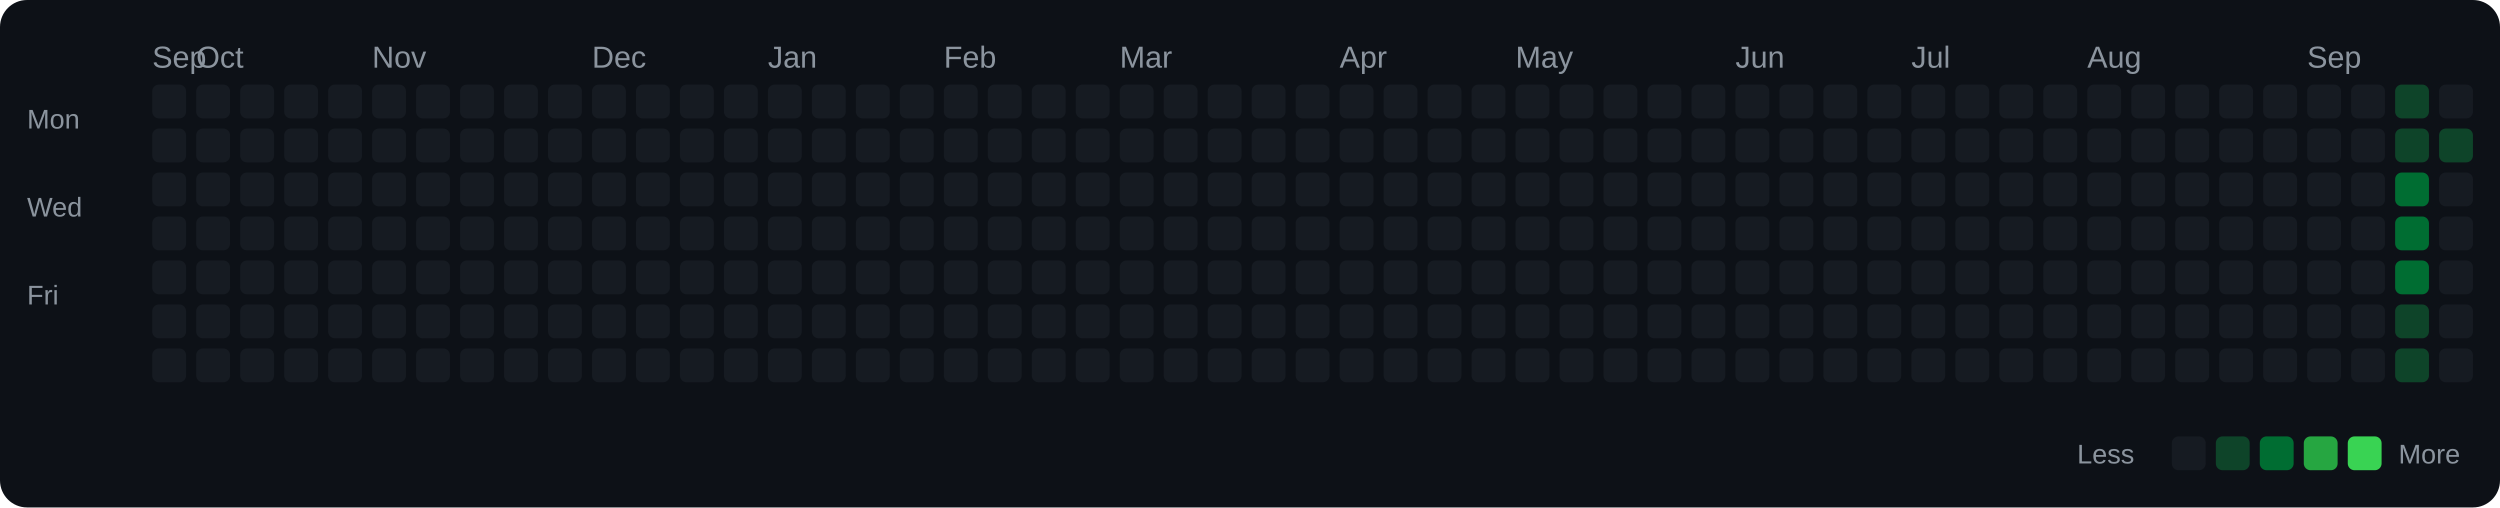
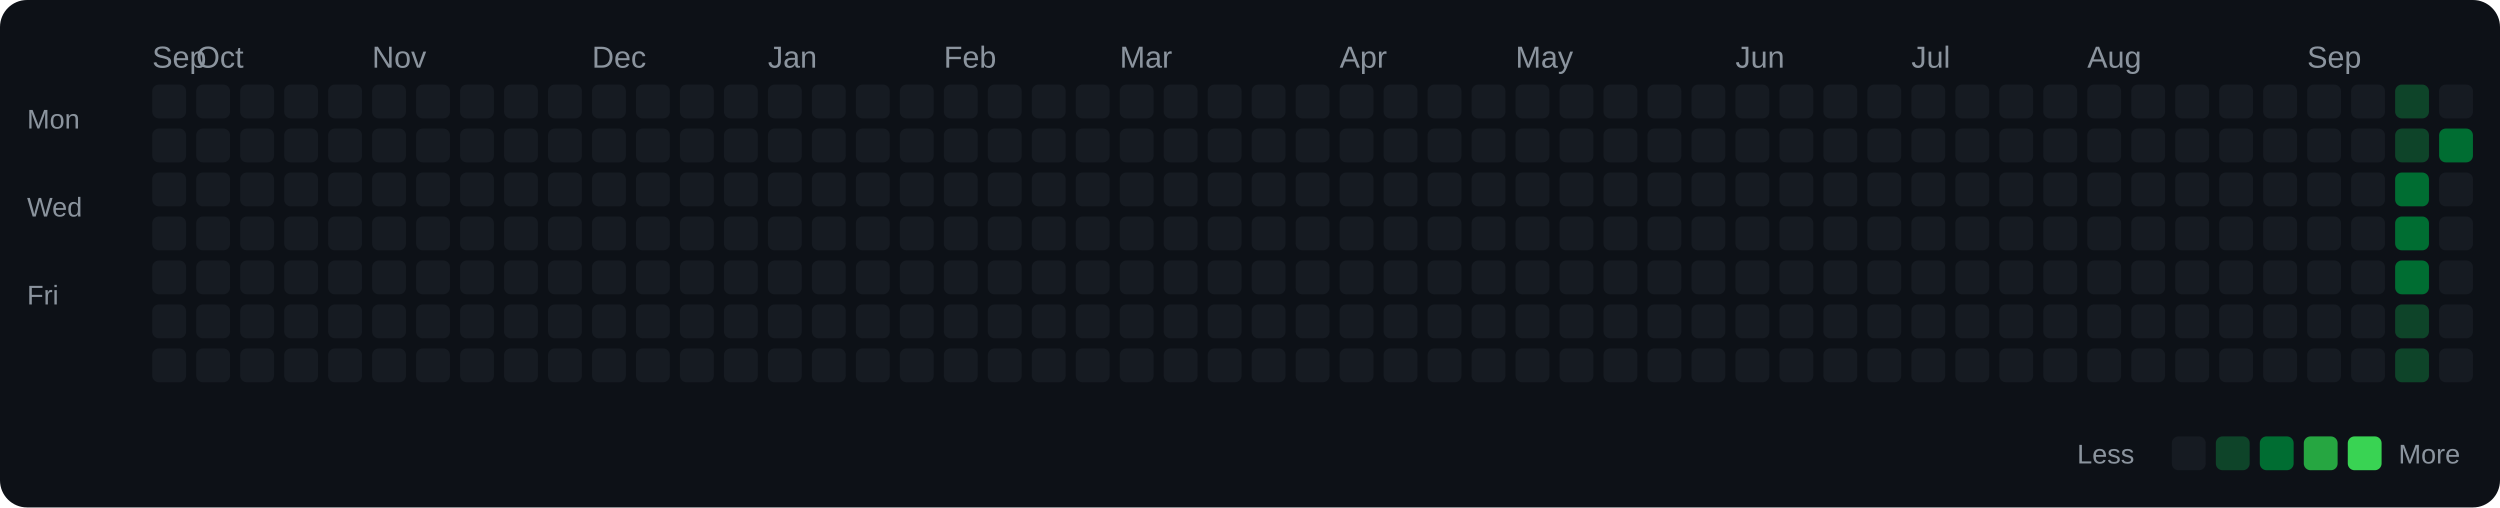
<svg xmlns="http://www.w3.org/2000/svg" width="739" height="150" viewBox="0 0 739 150" role="img" aria-labelledby="title description">
  <rect width="100%" height="100%" fill="#0d1117" rx="8" />
  <text x="45" y="20" fill="#8b949e" font-family="Arial, sans-serif" font-size="9"> Sep </text>
  <text x="58" y="20" fill="#8b949e" font-family="Arial, sans-serif" font-size="9"> Oct </text>
  <text x="110" y="20" fill="#8b949e" font-family="Arial, sans-serif" font-size="9"> Nov </text>
  <text x="175" y="20" fill="#8b949e" font-family="Arial, sans-serif" font-size="9"> Dec </text>
  <text x="227" y="20" fill="#8b949e" font-family="Arial, sans-serif" font-size="9"> Jan </text>
  <text x="279" y="20" fill="#8b949e" font-family="Arial, sans-serif" font-size="9"> Feb </text>
  <text x="331" y="20" fill="#8b949e" font-family="Arial, sans-serif" font-size="9"> Mar </text>
  <text x="396" y="20" fill="#8b949e" font-family="Arial, sans-serif" font-size="9"> Apr </text>
  <text x="448" y="20" fill="#8b949e" font-family="Arial, sans-serif" font-size="9"> May </text>
  <text x="513" y="20" fill="#8b949e" font-family="Arial, sans-serif" font-size="9"> Jun </text>
  <text x="565" y="20" fill="#8b949e" font-family="Arial, sans-serif" font-size="9"> Jul </text>
  <text x="617" y="20" fill="#8b949e" font-family="Arial, sans-serif" font-size="9"> Aug </text>
  <text x="682" y="20" fill="#8b949e" font-family="Arial, sans-serif" font-size="9"> Sep </text>
  <rect x="45" y="25" width="10" height="10" rx="2" fill="#161b22"> </rect>
  <rect x="45" y="38" width="10" height="10" rx="2" fill="#161b22"> </rect>
  <rect x="45" y="51" width="10" height="10" rx="2" fill="#161b22"> </rect>
  <rect x="45" y="64" width="10" height="10" rx="2" fill="#161b22"> </rect>
  <rect x="45" y="77" width="10" height="10" rx="2" fill="#161b22"> </rect>
  <rect x="45" y="90" width="10" height="10" rx="2" fill="#161b22"> </rect>
  <rect x="45" y="103" width="10" height="10" rx="2" fill="#161b22"> </rect>
  <rect x="58" y="25" width="10" height="10" rx="2" fill="#161b22"> </rect>
  <rect x="58" y="38" width="10" height="10" rx="2" fill="#161b22"> </rect>
  <rect x="58" y="51" width="10" height="10" rx="2" fill="#161b22"> </rect>
  <rect x="58" y="64" width="10" height="10" rx="2" fill="#161b22"> </rect>
  <rect x="58" y="77" width="10" height="10" rx="2" fill="#161b22"> </rect>
  <rect x="58" y="90" width="10" height="10" rx="2" fill="#161b22"> </rect>
  <rect x="58" y="103" width="10" height="10" rx="2" fill="#161b22"> </rect>
  <rect x="71" y="25" width="10" height="10" rx="2" fill="#161b22"> </rect>
  <rect x="71" y="38" width="10" height="10" rx="2" fill="#161b22"> </rect>
  <rect x="71" y="51" width="10" height="10" rx="2" fill="#161b22"> </rect>
  <rect x="71" y="64" width="10" height="10" rx="2" fill="#161b22"> </rect>
  <rect x="71" y="77" width="10" height="10" rx="2" fill="#161b22"> </rect>
  <rect x="71" y="90" width="10" height="10" rx="2" fill="#161b22"> </rect>
  <rect x="71" y="103" width="10" height="10" rx="2" fill="#161b22"> </rect>
  <rect x="84" y="25" width="10" height="10" rx="2" fill="#161b22"> </rect>
  <rect x="84" y="38" width="10" height="10" rx="2" fill="#161b22"> </rect>
  <rect x="84" y="51" width="10" height="10" rx="2" fill="#161b22"> </rect>
  <rect x="84" y="64" width="10" height="10" rx="2" fill="#161b22"> </rect>
  <rect x="84" y="77" width="10" height="10" rx="2" fill="#161b22"> </rect>
  <rect x="84" y="90" width="10" height="10" rx="2" fill="#161b22"> </rect>
  <rect x="84" y="103" width="10" height="10" rx="2" fill="#161b22"> </rect>
  <rect x="97" y="25" width="10" height="10" rx="2" fill="#161b22"> </rect>
  <rect x="97" y="38" width="10" height="10" rx="2" fill="#161b22"> </rect>
  <rect x="97" y="51" width="10" height="10" rx="2" fill="#161b22"> </rect>
  <rect x="97" y="64" width="10" height="10" rx="2" fill="#161b22"> </rect>
  <rect x="97" y="77" width="10" height="10" rx="2" fill="#161b22"> </rect>
  <rect x="97" y="90" width="10" height="10" rx="2" fill="#161b22"> </rect>
  <rect x="97" y="103" width="10" height="10" rx="2" fill="#161b22"> </rect>
  <rect x="110" y="25" width="10" height="10" rx="2" fill="#161b22"> </rect>
  <rect x="110" y="38" width="10" height="10" rx="2" fill="#161b22"> </rect>
  <rect x="110" y="51" width="10" height="10" rx="2" fill="#161b22"> </rect>
  <rect x="110" y="64" width="10" height="10" rx="2" fill="#161b22"> </rect>
  <rect x="110" y="77" width="10" height="10" rx="2" fill="#161b22"> </rect>
  <rect x="110" y="90" width="10" height="10" rx="2" fill="#161b22"> </rect>
  <rect x="110" y="103" width="10" height="10" rx="2" fill="#161b22"> </rect>
  <rect x="123" y="25" width="10" height="10" rx="2" fill="#161b22"> </rect>
  <rect x="123" y="38" width="10" height="10" rx="2" fill="#161b22"> </rect>
  <rect x="123" y="51" width="10" height="10" rx="2" fill="#161b22"> </rect>
  <rect x="123" y="64" width="10" height="10" rx="2" fill="#161b22"> </rect>
  <rect x="123" y="77" width="10" height="10" rx="2" fill="#161b22"> </rect>
  <rect x="123" y="90" width="10" height="10" rx="2" fill="#161b22"> </rect>
  <rect x="123" y="103" width="10" height="10" rx="2" fill="#161b22"> </rect>
  <rect x="136" y="25" width="10" height="10" rx="2" fill="#161b22"> </rect>
  <rect x="136" y="38" width="10" height="10" rx="2" fill="#161b22"> </rect>
  <rect x="136" y="51" width="10" height="10" rx="2" fill="#161b22"> </rect>
  <rect x="136" y="64" width="10" height="10" rx="2" fill="#161b22"> </rect>
  <rect x="136" y="77" width="10" height="10" rx="2" fill="#161b22"> </rect>
  <rect x="136" y="90" width="10" height="10" rx="2" fill="#161b22"> </rect>
  <rect x="136" y="103" width="10" height="10" rx="2" fill="#161b22"> </rect>
  <rect x="149" y="25" width="10" height="10" rx="2" fill="#161b22"> </rect>
  <rect x="149" y="38" width="10" height="10" rx="2" fill="#161b22"> </rect>
  <rect x="149" y="51" width="10" height="10" rx="2" fill="#161b22"> </rect>
  <rect x="149" y="64" width="10" height="10" rx="2" fill="#161b22"> </rect>
  <rect x="149" y="77" width="10" height="10" rx="2" fill="#161b22"> </rect>
  <rect x="149" y="90" width="10" height="10" rx="2" fill="#161b22"> </rect>
  <rect x="149" y="103" width="10" height="10" rx="2" fill="#161b22"> </rect>
  <rect x="162" y="25" width="10" height="10" rx="2" fill="#161b22"> </rect>
  <rect x="162" y="38" width="10" height="10" rx="2" fill="#161b22"> </rect>
  <rect x="162" y="51" width="10" height="10" rx="2" fill="#161b22"> </rect>
  <rect x="162" y="64" width="10" height="10" rx="2" fill="#161b22"> </rect>
  <rect x="162" y="77" width="10" height="10" rx="2" fill="#161b22"> </rect>
  <rect x="162" y="90" width="10" height="10" rx="2" fill="#161b22"> </rect>
  <rect x="162" y="103" width="10" height="10" rx="2" fill="#161b22"> </rect>
  <rect x="175" y="25" width="10" height="10" rx="2" fill="#161b22"> </rect>
  <rect x="175" y="38" width="10" height="10" rx="2" fill="#161b22"> </rect>
  <rect x="175" y="51" width="10" height="10" rx="2" fill="#161b22"> </rect>
  <rect x="175" y="64" width="10" height="10" rx="2" fill="#161b22"> </rect>
  <rect x="175" y="77" width="10" height="10" rx="2" fill="#161b22"> </rect>
  <rect x="175" y="90" width="10" height="10" rx="2" fill="#161b22"> </rect>
  <rect x="175" y="103" width="10" height="10" rx="2" fill="#161b22"> </rect>
  <rect x="188" y="25" width="10" height="10" rx="2" fill="#161b22"> </rect>
  <rect x="188" y="38" width="10" height="10" rx="2" fill="#161b22"> </rect>
  <rect x="188" y="51" width="10" height="10" rx="2" fill="#161b22"> </rect>
  <rect x="188" y="64" width="10" height="10" rx="2" fill="#161b22"> </rect>
  <rect x="188" y="77" width="10" height="10" rx="2" fill="#161b22"> </rect>
  <rect x="188" y="90" width="10" height="10" rx="2" fill="#161b22"> </rect>
  <rect x="188" y="103" width="10" height="10" rx="2" fill="#161b22"> </rect>
  <rect x="201" y="25" width="10" height="10" rx="2" fill="#161b22"> </rect>
  <rect x="201" y="38" width="10" height="10" rx="2" fill="#161b22"> </rect>
  <rect x="201" y="51" width="10" height="10" rx="2" fill="#161b22"> </rect>
  <rect x="201" y="64" width="10" height="10" rx="2" fill="#161b22"> </rect>
  <rect x="201" y="77" width="10" height="10" rx="2" fill="#161b22"> </rect>
  <rect x="201" y="90" width="10" height="10" rx="2" fill="#161b22"> </rect>
  <rect x="201" y="103" width="10" height="10" rx="2" fill="#161b22"> </rect>
  <rect x="214" y="25" width="10" height="10" rx="2" fill="#161b22"> </rect>
  <rect x="214" y="38" width="10" height="10" rx="2" fill="#161b22"> </rect>
  <rect x="214" y="51" width="10" height="10" rx="2" fill="#161b22"> </rect>
  <rect x="214" y="64" width="10" height="10" rx="2" fill="#161b22"> </rect>
  <rect x="214" y="77" width="10" height="10" rx="2" fill="#161b22"> </rect>
  <rect x="214" y="90" width="10" height="10" rx="2" fill="#161b22"> </rect>
  <rect x="214" y="103" width="10" height="10" rx="2" fill="#161b22"> </rect>
  <rect x="227" y="25" width="10" height="10" rx="2" fill="#161b22"> </rect>
  <rect x="227" y="38" width="10" height="10" rx="2" fill="#161b22"> </rect>
  <rect x="227" y="51" width="10" height="10" rx="2" fill="#161b22"> </rect>
  <rect x="227" y="64" width="10" height="10" rx="2" fill="#161b22"> </rect>
  <rect x="227" y="77" width="10" height="10" rx="2" fill="#161b22"> </rect>
  <rect x="227" y="90" width="10" height="10" rx="2" fill="#161b22"> </rect>
  <rect x="227" y="103" width="10" height="10" rx="2" fill="#161b22"> </rect>
  <rect x="240" y="25" width="10" height="10" rx="2" fill="#161b22"> </rect>
  <rect x="240" y="38" width="10" height="10" rx="2" fill="#161b22"> </rect>
  <rect x="240" y="51" width="10" height="10" rx="2" fill="#161b22"> </rect>
  <rect x="240" y="64" width="10" height="10" rx="2" fill="#161b22"> </rect>
  <rect x="240" y="77" width="10" height="10" rx="2" fill="#161b22"> </rect>
  <rect x="240" y="90" width="10" height="10" rx="2" fill="#161b22"> </rect>
  <rect x="240" y="103" width="10" height="10" rx="2" fill="#161b22"> </rect>
  <rect x="253" y="25" width="10" height="10" rx="2" fill="#161b22"> </rect>
  <rect x="253" y="38" width="10" height="10" rx="2" fill="#161b22"> </rect>
  <rect x="253" y="51" width="10" height="10" rx="2" fill="#161b22"> </rect>
  <rect x="253" y="64" width="10" height="10" rx="2" fill="#161b22"> </rect>
  <rect x="253" y="77" width="10" height="10" rx="2" fill="#161b22"> </rect>
  <rect x="253" y="90" width="10" height="10" rx="2" fill="#161b22"> </rect>
  <rect x="253" y="103" width="10" height="10" rx="2" fill="#161b22"> </rect>
  <rect x="266" y="25" width="10" height="10" rx="2" fill="#161b22"> </rect>
  <rect x="266" y="38" width="10" height="10" rx="2" fill="#161b22"> </rect>
  <rect x="266" y="51" width="10" height="10" rx="2" fill="#161b22"> </rect>
  <rect x="266" y="64" width="10" height="10" rx="2" fill="#161b22"> </rect>
  <rect x="266" y="77" width="10" height="10" rx="2" fill="#161b22"> </rect>
  <rect x="266" y="90" width="10" height="10" rx="2" fill="#161b22"> </rect>
  <rect x="266" y="103" width="10" height="10" rx="2" fill="#161b22"> </rect>
  <rect x="279" y="25" width="10" height="10" rx="2" fill="#161b22"> </rect>
  <rect x="279" y="38" width="10" height="10" rx="2" fill="#161b22"> </rect>
  <rect x="279" y="51" width="10" height="10" rx="2" fill="#161b22"> </rect>
  <rect x="279" y="64" width="10" height="10" rx="2" fill="#161b22"> </rect>
  <rect x="279" y="77" width="10" height="10" rx="2" fill="#161b22"> </rect>
  <rect x="279" y="90" width="10" height="10" rx="2" fill="#161b22"> </rect>
  <rect x="279" y="103" width="10" height="10" rx="2" fill="#161b22"> </rect>
  <rect x="292" y="25" width="10" height="10" rx="2" fill="#161b22"> </rect>
  <rect x="292" y="38" width="10" height="10" rx="2" fill="#161b22"> </rect>
  <rect x="292" y="51" width="10" height="10" rx="2" fill="#161b22"> </rect>
  <rect x="292" y="64" width="10" height="10" rx="2" fill="#161b22"> </rect>
  <rect x="292" y="77" width="10" height="10" rx="2" fill="#161b22"> </rect>
  <rect x="292" y="90" width="10" height="10" rx="2" fill="#161b22"> </rect>
  <rect x="292" y="103" width="10" height="10" rx="2" fill="#161b22"> </rect>
  <rect x="305" y="25" width="10" height="10" rx="2" fill="#161b22"> </rect>
  <rect x="305" y="38" width="10" height="10" rx="2" fill="#161b22"> </rect>
  <rect x="305" y="51" width="10" height="10" rx="2" fill="#161b22"> </rect>
  <rect x="305" y="64" width="10" height="10" rx="2" fill="#161b22"> </rect>
  <rect x="305" y="77" width="10" height="10" rx="2" fill="#161b22"> </rect>
  <rect x="305" y="90" width="10" height="10" rx="2" fill="#161b22"> </rect>
  <rect x="305" y="103" width="10" height="10" rx="2" fill="#161b22"> </rect>
  <rect x="318" y="25" width="10" height="10" rx="2" fill="#161b22"> </rect>
  <rect x="318" y="38" width="10" height="10" rx="2" fill="#161b22"> </rect>
  <rect x="318" y="51" width="10" height="10" rx="2" fill="#161b22"> </rect>
  <rect x="318" y="64" width="10" height="10" rx="2" fill="#161b22"> </rect>
  <rect x="318" y="77" width="10" height="10" rx="2" fill="#161b22"> </rect>
  <rect x="318" y="90" width="10" height="10" rx="2" fill="#161b22"> </rect>
  <rect x="318" y="103" width="10" height="10" rx="2" fill="#161b22"> </rect>
  <rect x="331" y="25" width="10" height="10" rx="2" fill="#161b22"> </rect>
  <rect x="331" y="38" width="10" height="10" rx="2" fill="#161b22"> </rect>
  <rect x="331" y="51" width="10" height="10" rx="2" fill="#161b22"> </rect>
  <rect x="331" y="64" width="10" height="10" rx="2" fill="#161b22"> </rect>
  <rect x="331" y="77" width="10" height="10" rx="2" fill="#161b22"> </rect>
  <rect x="331" y="90" width="10" height="10" rx="2" fill="#161b22"> </rect>
  <rect x="331" y="103" width="10" height="10" rx="2" fill="#161b22"> </rect>
  <rect x="344" y="25" width="10" height="10" rx="2" fill="#161b22"> </rect>
  <rect x="344" y="38" width="10" height="10" rx="2" fill="#161b22"> </rect>
  <rect x="344" y="51" width="10" height="10" rx="2" fill="#161b22"> </rect>
  <rect x="344" y="64" width="10" height="10" rx="2" fill="#161b22"> </rect>
  <rect x="344" y="77" width="10" height="10" rx="2" fill="#161b22"> </rect>
  <rect x="344" y="90" width="10" height="10" rx="2" fill="#161b22"> </rect>
  <rect x="344" y="103" width="10" height="10" rx="2" fill="#161b22"> </rect>
  <rect x="357" y="25" width="10" height="10" rx="2" fill="#161b22"> </rect>
  <rect x="357" y="38" width="10" height="10" rx="2" fill="#161b22"> </rect>
  <rect x="357" y="51" width="10" height="10" rx="2" fill="#161b22"> </rect>
  <rect x="357" y="64" width="10" height="10" rx="2" fill="#161b22"> </rect>
  <rect x="357" y="77" width="10" height="10" rx="2" fill="#161b22"> </rect>
  <rect x="357" y="90" width="10" height="10" rx="2" fill="#161b22"> </rect>
  <rect x="357" y="103" width="10" height="10" rx="2" fill="#161b22"> </rect>
  <rect x="370" y="25" width="10" height="10" rx="2" fill="#161b22"> </rect>
  <rect x="370" y="38" width="10" height="10" rx="2" fill="#161b22"> </rect>
  <rect x="370" y="51" width="10" height="10" rx="2" fill="#161b22"> </rect>
  <rect x="370" y="64" width="10" height="10" rx="2" fill="#161b22"> </rect>
  <rect x="370" y="77" width="10" height="10" rx="2" fill="#161b22"> </rect>
  <rect x="370" y="90" width="10" height="10" rx="2" fill="#161b22"> </rect>
  <rect x="370" y="103" width="10" height="10" rx="2" fill="#161b22"> </rect>
  <rect x="383" y="25" width="10" height="10" rx="2" fill="#161b22"> </rect>
  <rect x="383" y="38" width="10" height="10" rx="2" fill="#161b22"> </rect>
  <rect x="383" y="51" width="10" height="10" rx="2" fill="#161b22"> </rect>
  <rect x="383" y="64" width="10" height="10" rx="2" fill="#161b22"> </rect>
  <rect x="383" y="77" width="10" height="10" rx="2" fill="#161b22"> </rect>
  <rect x="383" y="90" width="10" height="10" rx="2" fill="#161b22"> </rect>
  <rect x="383" y="103" width="10" height="10" rx="2" fill="#161b22"> </rect>
  <rect x="396" y="25" width="10" height="10" rx="2" fill="#161b22"> </rect>
  <rect x="396" y="38" width="10" height="10" rx="2" fill="#161b22"> </rect>
  <rect x="396" y="51" width="10" height="10" rx="2" fill="#161b22"> </rect>
  <rect x="396" y="64" width="10" height="10" rx="2" fill="#161b22"> </rect>
  <rect x="396" y="77" width="10" height="10" rx="2" fill="#161b22"> </rect>
  <rect x="396" y="90" width="10" height="10" rx="2" fill="#161b22"> </rect>
  <rect x="396" y="103" width="10" height="10" rx="2" fill="#161b22"> </rect>
  <rect x="409" y="25" width="10" height="10" rx="2" fill="#161b22"> </rect>
  <rect x="409" y="38" width="10" height="10" rx="2" fill="#161b22"> </rect>
  <rect x="409" y="51" width="10" height="10" rx="2" fill="#161b22"> </rect>
  <rect x="409" y="64" width="10" height="10" rx="2" fill="#161b22"> </rect>
  <rect x="409" y="77" width="10" height="10" rx="2" fill="#161b22"> </rect>
  <rect x="409" y="90" width="10" height="10" rx="2" fill="#161b22"> </rect>
  <rect x="409" y="103" width="10" height="10" rx="2" fill="#161b22"> </rect>
  <rect x="422" y="25" width="10" height="10" rx="2" fill="#161b22"> </rect>
  <rect x="422" y="38" width="10" height="10" rx="2" fill="#161b22"> </rect>
  <rect x="422" y="51" width="10" height="10" rx="2" fill="#161b22"> </rect>
  <rect x="422" y="64" width="10" height="10" rx="2" fill="#161b22"> </rect>
  <rect x="422" y="77" width="10" height="10" rx="2" fill="#161b22"> </rect>
  <rect x="422" y="90" width="10" height="10" rx="2" fill="#161b22"> </rect>
  <rect x="422" y="103" width="10" height="10" rx="2" fill="#161b22"> </rect>
  <rect x="435" y="25" width="10" height="10" rx="2" fill="#161b22"> </rect>
  <rect x="435" y="38" width="10" height="10" rx="2" fill="#161b22"> </rect>
  <rect x="435" y="51" width="10" height="10" rx="2" fill="#161b22"> </rect>
  <rect x="435" y="64" width="10" height="10" rx="2" fill="#161b22"> </rect>
  <rect x="435" y="77" width="10" height="10" rx="2" fill="#161b22"> </rect>
  <rect x="435" y="90" width="10" height="10" rx="2" fill="#161b22"> </rect>
  <rect x="435" y="103" width="10" height="10" rx="2" fill="#161b22"> </rect>
  <rect x="448" y="25" width="10" height="10" rx="2" fill="#161b22"> </rect>
  <rect x="448" y="38" width="10" height="10" rx="2" fill="#161b22"> </rect>
  <rect x="448" y="51" width="10" height="10" rx="2" fill="#161b22"> </rect>
  <rect x="448" y="64" width="10" height="10" rx="2" fill="#161b22"> </rect>
  <rect x="448" y="77" width="10" height="10" rx="2" fill="#161b22"> </rect>
  <rect x="448" y="90" width="10" height="10" rx="2" fill="#161b22"> </rect>
  <rect x="448" y="103" width="10" height="10" rx="2" fill="#161b22"> </rect>
  <rect x="461" y="25" width="10" height="10" rx="2" fill="#161b22"> </rect>
  <rect x="461" y="38" width="10" height="10" rx="2" fill="#161b22"> </rect>
  <rect x="461" y="51" width="10" height="10" rx="2" fill="#161b22"> </rect>
  <rect x="461" y="64" width="10" height="10" rx="2" fill="#161b22"> </rect>
  <rect x="461" y="77" width="10" height="10" rx="2" fill="#161b22"> </rect>
  <rect x="461" y="90" width="10" height="10" rx="2" fill="#161b22"> </rect>
  <rect x="461" y="103" width="10" height="10" rx="2" fill="#161b22"> </rect>
  <rect x="474" y="25" width="10" height="10" rx="2" fill="#161b22"> </rect>
  <rect x="474" y="38" width="10" height="10" rx="2" fill="#161b22"> </rect>
  <rect x="474" y="51" width="10" height="10" rx="2" fill="#161b22"> </rect>
  <rect x="474" y="64" width="10" height="10" rx="2" fill="#161b22"> </rect>
  <rect x="474" y="77" width="10" height="10" rx="2" fill="#161b22"> </rect>
  <rect x="474" y="90" width="10" height="10" rx="2" fill="#161b22"> </rect>
  <rect x="474" y="103" width="10" height="10" rx="2" fill="#161b22"> </rect>
  <rect x="487" y="25" width="10" height="10" rx="2" fill="#161b22"> </rect>
  <rect x="487" y="38" width="10" height="10" rx="2" fill="#161b22"> </rect>
  <rect x="487" y="51" width="10" height="10" rx="2" fill="#161b22"> </rect>
  <rect x="487" y="64" width="10" height="10" rx="2" fill="#161b22"> </rect>
  <rect x="487" y="77" width="10" height="10" rx="2" fill="#161b22"> </rect>
  <rect x="487" y="90" width="10" height="10" rx="2" fill="#161b22"> </rect>
  <rect x="487" y="103" width="10" height="10" rx="2" fill="#161b22"> </rect>
  <rect x="500" y="25" width="10" height="10" rx="2" fill="#161b22"> </rect>
  <rect x="500" y="38" width="10" height="10" rx="2" fill="#161b22"> </rect>
  <rect x="500" y="51" width="10" height="10" rx="2" fill="#161b22"> </rect>
  <rect x="500" y="64" width="10" height="10" rx="2" fill="#161b22"> </rect>
  <rect x="500" y="77" width="10" height="10" rx="2" fill="#161b22"> </rect>
  <rect x="500" y="90" width="10" height="10" rx="2" fill="#161b22"> </rect>
  <rect x="500" y="103" width="10" height="10" rx="2" fill="#161b22"> </rect>
  <rect x="513" y="25" width="10" height="10" rx="2" fill="#161b22"> </rect>
  <rect x="513" y="38" width="10" height="10" rx="2" fill="#161b22"> </rect>
  <rect x="513" y="51" width="10" height="10" rx="2" fill="#161b22"> </rect>
  <rect x="513" y="64" width="10" height="10" rx="2" fill="#161b22"> </rect>
  <rect x="513" y="77" width="10" height="10" rx="2" fill="#161b22"> </rect>
  <rect x="513" y="90" width="10" height="10" rx="2" fill="#161b22"> </rect>
  <rect x="513" y="103" width="10" height="10" rx="2" fill="#161b22"> </rect>
  <rect x="526" y="25" width="10" height="10" rx="2" fill="#161b22"> </rect>
  <rect x="526" y="38" width="10" height="10" rx="2" fill="#161b22"> </rect>
  <rect x="526" y="51" width="10" height="10" rx="2" fill="#161b22"> </rect>
  <rect x="526" y="64" width="10" height="10" rx="2" fill="#161b22"> </rect>
  <rect x="526" y="77" width="10" height="10" rx="2" fill="#161b22"> </rect>
  <rect x="526" y="90" width="10" height="10" rx="2" fill="#161b22"> </rect>
  <rect x="526" y="103" width="10" height="10" rx="2" fill="#161b22"> </rect>
  <rect x="539" y="25" width="10" height="10" rx="2" fill="#161b22"> </rect>
  <rect x="539" y="38" width="10" height="10" rx="2" fill="#161b22"> </rect>
  <rect x="539" y="51" width="10" height="10" rx="2" fill="#161b22"> </rect>
  <rect x="539" y="64" width="10" height="10" rx="2" fill="#161b22"> </rect>
  <rect x="539" y="77" width="10" height="10" rx="2" fill="#161b22"> </rect>
  <rect x="539" y="90" width="10" height="10" rx="2" fill="#161b22"> </rect>
  <rect x="539" y="103" width="10" height="10" rx="2" fill="#161b22"> </rect>
  <rect x="552" y="25" width="10" height="10" rx="2" fill="#161b22"> </rect>
  <rect x="552" y="38" width="10" height="10" rx="2" fill="#161b22"> </rect>
  <rect x="552" y="51" width="10" height="10" rx="2" fill="#161b22"> </rect>
  <rect x="552" y="64" width="10" height="10" rx="2" fill="#161b22"> </rect>
  <rect x="552" y="77" width="10" height="10" rx="2" fill="#161b22"> </rect>
  <rect x="552" y="90" width="10" height="10" rx="2" fill="#161b22"> </rect>
  <rect x="552" y="103" width="10" height="10" rx="2" fill="#161b22"> </rect>
  <rect x="565" y="25" width="10" height="10" rx="2" fill="#161b22"> </rect>
  <rect x="565" y="38" width="10" height="10" rx="2" fill="#161b22"> </rect>
  <rect x="565" y="51" width="10" height="10" rx="2" fill="#161b22"> </rect>
  <rect x="565" y="64" width="10" height="10" rx="2" fill="#161b22"> </rect>
  <rect x="565" y="77" width="10" height="10" rx="2" fill="#161b22"> </rect>
  <rect x="565" y="90" width="10" height="10" rx="2" fill="#161b22"> </rect>
  <rect x="565" y="103" width="10" height="10" rx="2" fill="#161b22"> </rect>
  <rect x="578" y="25" width="10" height="10" rx="2" fill="#161b22"> </rect>
  <rect x="578" y="38" width="10" height="10" rx="2" fill="#161b22"> </rect>
  <rect x="578" y="51" width="10" height="10" rx="2" fill="#161b22"> </rect>
  <rect x="578" y="64" width="10" height="10" rx="2" fill="#161b22"> </rect>
  <rect x="578" y="77" width="10" height="10" rx="2" fill="#161b22"> </rect>
  <rect x="578" y="90" width="10" height="10" rx="2" fill="#161b22"> </rect>
  <rect x="578" y="103" width="10" height="10" rx="2" fill="#161b22"> </rect>
  <rect x="591" y="25" width="10" height="10" rx="2" fill="#161b22"> </rect>
  <rect x="591" y="38" width="10" height="10" rx="2" fill="#161b22"> </rect>
  <rect x="591" y="51" width="10" height="10" rx="2" fill="#161b22"> </rect>
  <rect x="591" y="64" width="10" height="10" rx="2" fill="#161b22"> </rect>
  <rect x="591" y="77" width="10" height="10" rx="2" fill="#161b22"> </rect>
  <rect x="591" y="90" width="10" height="10" rx="2" fill="#161b22"> </rect>
  <rect x="591" y="103" width="10" height="10" rx="2" fill="#161b22"> </rect>
  <rect x="604" y="25" width="10" height="10" rx="2" fill="#161b22"> </rect>
  <rect x="604" y="38" width="10" height="10" rx="2" fill="#161b22"> </rect>
  <rect x="604" y="51" width="10" height="10" rx="2" fill="#161b22"> </rect>
  <rect x="604" y="64" width="10" height="10" rx="2" fill="#161b22"> </rect>
  <rect x="604" y="77" width="10" height="10" rx="2" fill="#161b22"> </rect>
  <rect x="604" y="90" width="10" height="10" rx="2" fill="#161b22"> </rect>
  <rect x="604" y="103" width="10" height="10" rx="2" fill="#161b22"> </rect>
  <rect x="617" y="25" width="10" height="10" rx="2" fill="#161b22"> </rect>
  <rect x="617" y="38" width="10" height="10" rx="2" fill="#161b22"> </rect>
  <rect x="617" y="51" width="10" height="10" rx="2" fill="#161b22"> </rect>
  <rect x="617" y="64" width="10" height="10" rx="2" fill="#161b22"> </rect>
  <rect x="617" y="77" width="10" height="10" rx="2" fill="#161b22"> </rect>
  <rect x="617" y="90" width="10" height="10" rx="2" fill="#161b22"> </rect>
  <rect x="617" y="103" width="10" height="10" rx="2" fill="#161b22"> </rect>
  <rect x="630" y="25" width="10" height="10" rx="2" fill="#161b22"> </rect>
  <rect x="630" y="38" width="10" height="10" rx="2" fill="#161b22"> </rect>
  <rect x="630" y="51" width="10" height="10" rx="2" fill="#161b22"> </rect>
  <rect x="630" y="64" width="10" height="10" rx="2" fill="#161b22"> </rect>
  <rect x="630" y="77" width="10" height="10" rx="2" fill="#161b22"> </rect>
  <rect x="630" y="90" width="10" height="10" rx="2" fill="#161b22"> </rect>
  <rect x="630" y="103" width="10" height="10" rx="2" fill="#161b22"> </rect>
  <rect x="643" y="25" width="10" height="10" rx="2" fill="#161b22"> </rect>
  <rect x="643" y="38" width="10" height="10" rx="2" fill="#161b22"> </rect>
  <rect x="643" y="51" width="10" height="10" rx="2" fill="#161b22"> </rect>
  <rect x="643" y="64" width="10" height="10" rx="2" fill="#161b22"> </rect>
  <rect x="643" y="77" width="10" height="10" rx="2" fill="#161b22"> </rect>
  <rect x="643" y="90" width="10" height="10" rx="2" fill="#161b22"> </rect>
  <rect x="643" y="103" width="10" height="10" rx="2" fill="#161b22"> </rect>
  <rect x="656" y="25" width="10" height="10" rx="2" fill="#161b22"> </rect>
  <rect x="656" y="38" width="10" height="10" rx="2" fill="#161b22"> </rect>
  <rect x="656" y="51" width="10" height="10" rx="2" fill="#161b22"> </rect>
  <rect x="656" y="64" width="10" height="10" rx="2" fill="#161b22"> </rect>
  <rect x="656" y="77" width="10" height="10" rx="2" fill="#161b22"> </rect>
  <rect x="656" y="90" width="10" height="10" rx="2" fill="#161b22"> </rect>
  <rect x="656" y="103" width="10" height="10" rx="2" fill="#161b22"> </rect>
  <rect x="669" y="25" width="10" height="10" rx="2" fill="#161b22"> </rect>
  <rect x="669" y="38" width="10" height="10" rx="2" fill="#161b22"> </rect>
  <rect x="669" y="51" width="10" height="10" rx="2" fill="#161b22"> </rect>
  <rect x="669" y="64" width="10" height="10" rx="2" fill="#161b22"> </rect>
  <rect x="669" y="77" width="10" height="10" rx="2" fill="#161b22"> </rect>
  <rect x="669" y="90" width="10" height="10" rx="2" fill="#161b22"> </rect>
  <rect x="669" y="103" width="10" height="10" rx="2" fill="#161b22"> </rect>
  <rect x="682" y="25" width="10" height="10" rx="2" fill="#161b22"> </rect>
  <rect x="682" y="38" width="10" height="10" rx="2" fill="#161b22"> </rect>
  <rect x="682" y="51" width="10" height="10" rx="2" fill="#161b22"> </rect>
  <rect x="682" y="64" width="10" height="10" rx="2" fill="#161b22"> </rect>
  <rect x="682" y="77" width="10" height="10" rx="2" fill="#161b22"> </rect>
  <rect x="682" y="90" width="10" height="10" rx="2" fill="#161b22"> </rect>
  <rect x="682" y="103" width="10" height="10" rx="2" fill="#161b22"> </rect>
  <rect x="695" y="25" width="10" height="10" rx="2" fill="#161b22"> </rect>
  <rect x="695" y="38" width="10" height="10" rx="2" fill="#161b22"> </rect>
  <rect x="695" y="51" width="10" height="10" rx="2" fill="#161b22"> </rect>
  <rect x="695" y="64" width="10" height="10" rx="2" fill="#161b22"> </rect>
  <rect x="695" y="77" width="10" height="10" rx="2" fill="#161b22"> </rect>
  <rect x="695" y="90" width="10" height="10" rx="2" fill="#161b22"> </rect>
  <rect x="695" y="103" width="10" height="10" rx="2" fill="#161b22"> </rect>
  <rect x="708" y="25" width="10" height="10" rx="2" fill="#0e4429"> </rect>
  <rect x="708" y="38" width="10" height="10" rx="2" fill="#0e4429"> </rect>
  <rect x="708" y="51" width="10" height="10" rx="2" fill="#006d32"> </rect>
  <rect x="708" y="64" width="10" height="10" rx="2" fill="#006d32"> </rect>
  <rect x="708" y="77" width="10" height="10" rx="2" fill="#006d32"> </rect>
  <rect x="708" y="90" width="10" height="10" rx="2" fill="#0e4429"> </rect>
  <rect x="708" y="103" width="10" height="10" rx="2" fill="#0e4429"> </rect>
  <rect x="721" y="25" width="10" height="10" rx="2" fill="#161b22"> </rect>
-   <rect x="721" y="38" width="10" height="10" rx="2" fill="#0e4429"> </rect>
+   <rect x="721" y="38" width="10" height="10" rx="2" fill="#006d32"> </rect>
  <rect x="721" y="51" width="10" height="10" rx="2" fill="#161b22"> </rect>
  <rect x="721" y="64" width="10" height="10" rx="2" fill="#161b22"> </rect>
  <rect x="721" y="77" width="10" height="10" rx="2" fill="#161b22"> </rect>
  <rect x="721" y="90" width="10" height="10" rx="2" fill="#161b22"> </rect>
  <rect x="721" y="103" width="10" height="10" rx="2" fill="#161b22"> </rect>
  <text x="8" y="38" fill="#8b949e" font-family="Arial, sans-serif" font-size="8">Mon</text>
  <text x="8" y="64" fill="#8b949e" font-family="Arial, sans-serif" font-size="8">Wed</text>
  <text x="8" y="90" fill="#8b949e" font-family="Arial, sans-serif" font-size="8">Fri</text>
  <text x="614" y="137" fill="#8b949e" font-family="Arial, sans-serif" font-size="8">Less</text>
  <rect x="642" y="129" width="10" height="10" rx="2" fill="#161b22" />
  <rect x="655" y="129" width="10" height="10" rx="2" fill="#0e4429" />
  <rect x="668" y="129" width="10" height="10" rx="2" fill="#006d32" />
  <rect x="681" y="129" width="10" height="10" rx="2" fill="#26a641" />
  <rect x="694" y="129" width="10" height="10" rx="2" fill="#39d353" />
  <text x="709" y="137" fill="#8b949e" font-family="Arial, sans-serif" font-size="8">More</text>
</svg>
